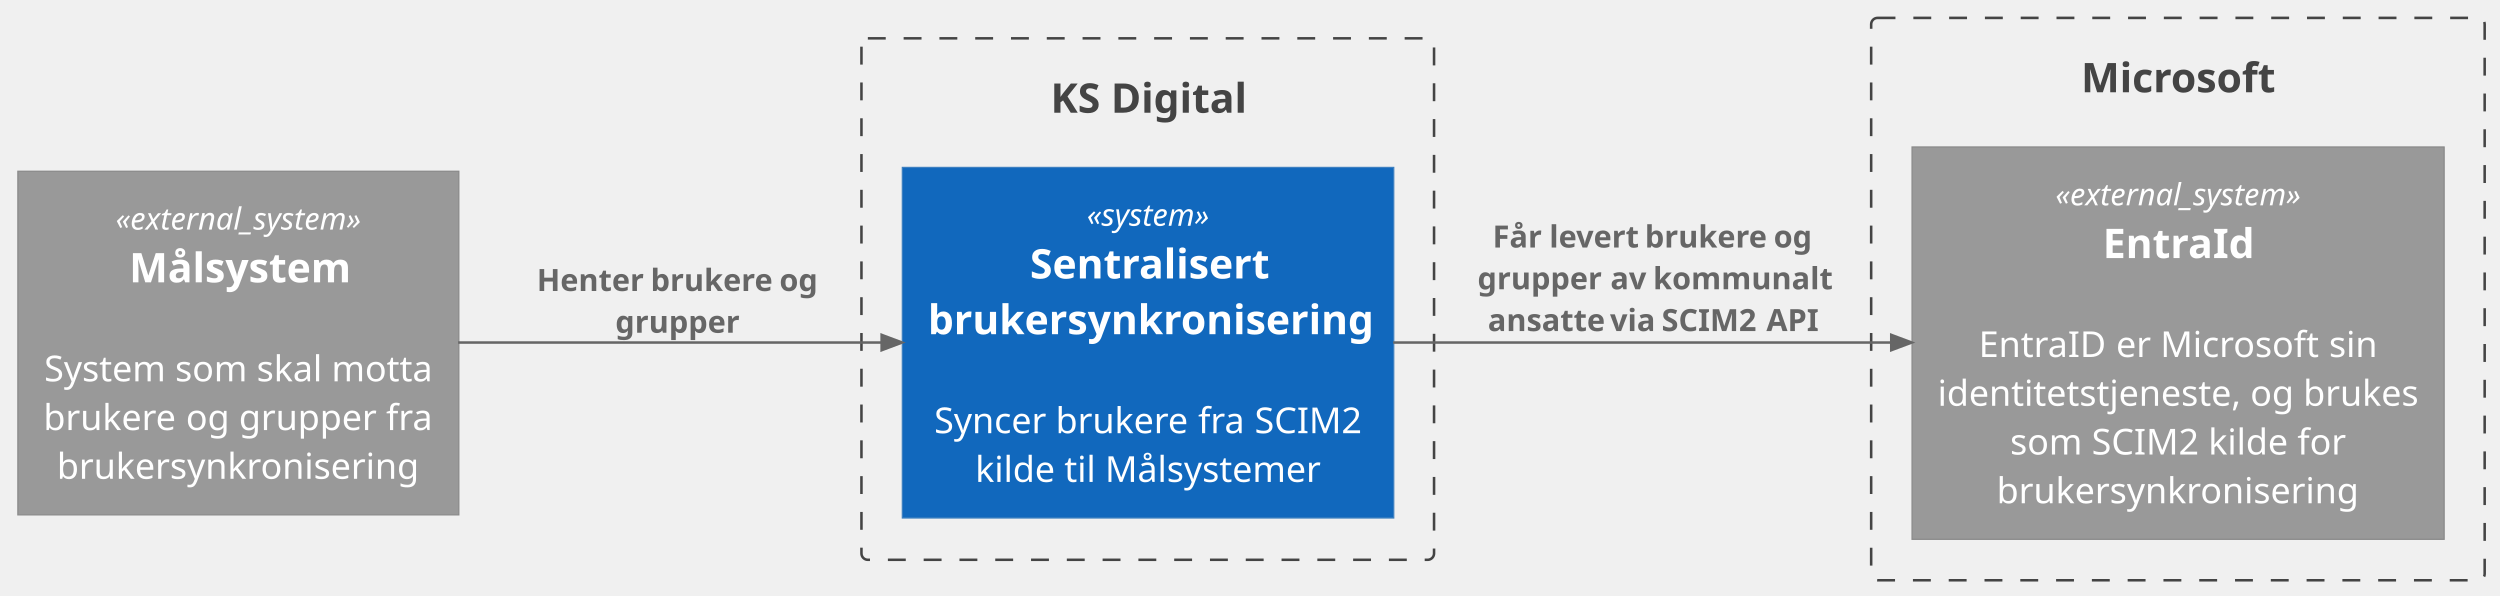
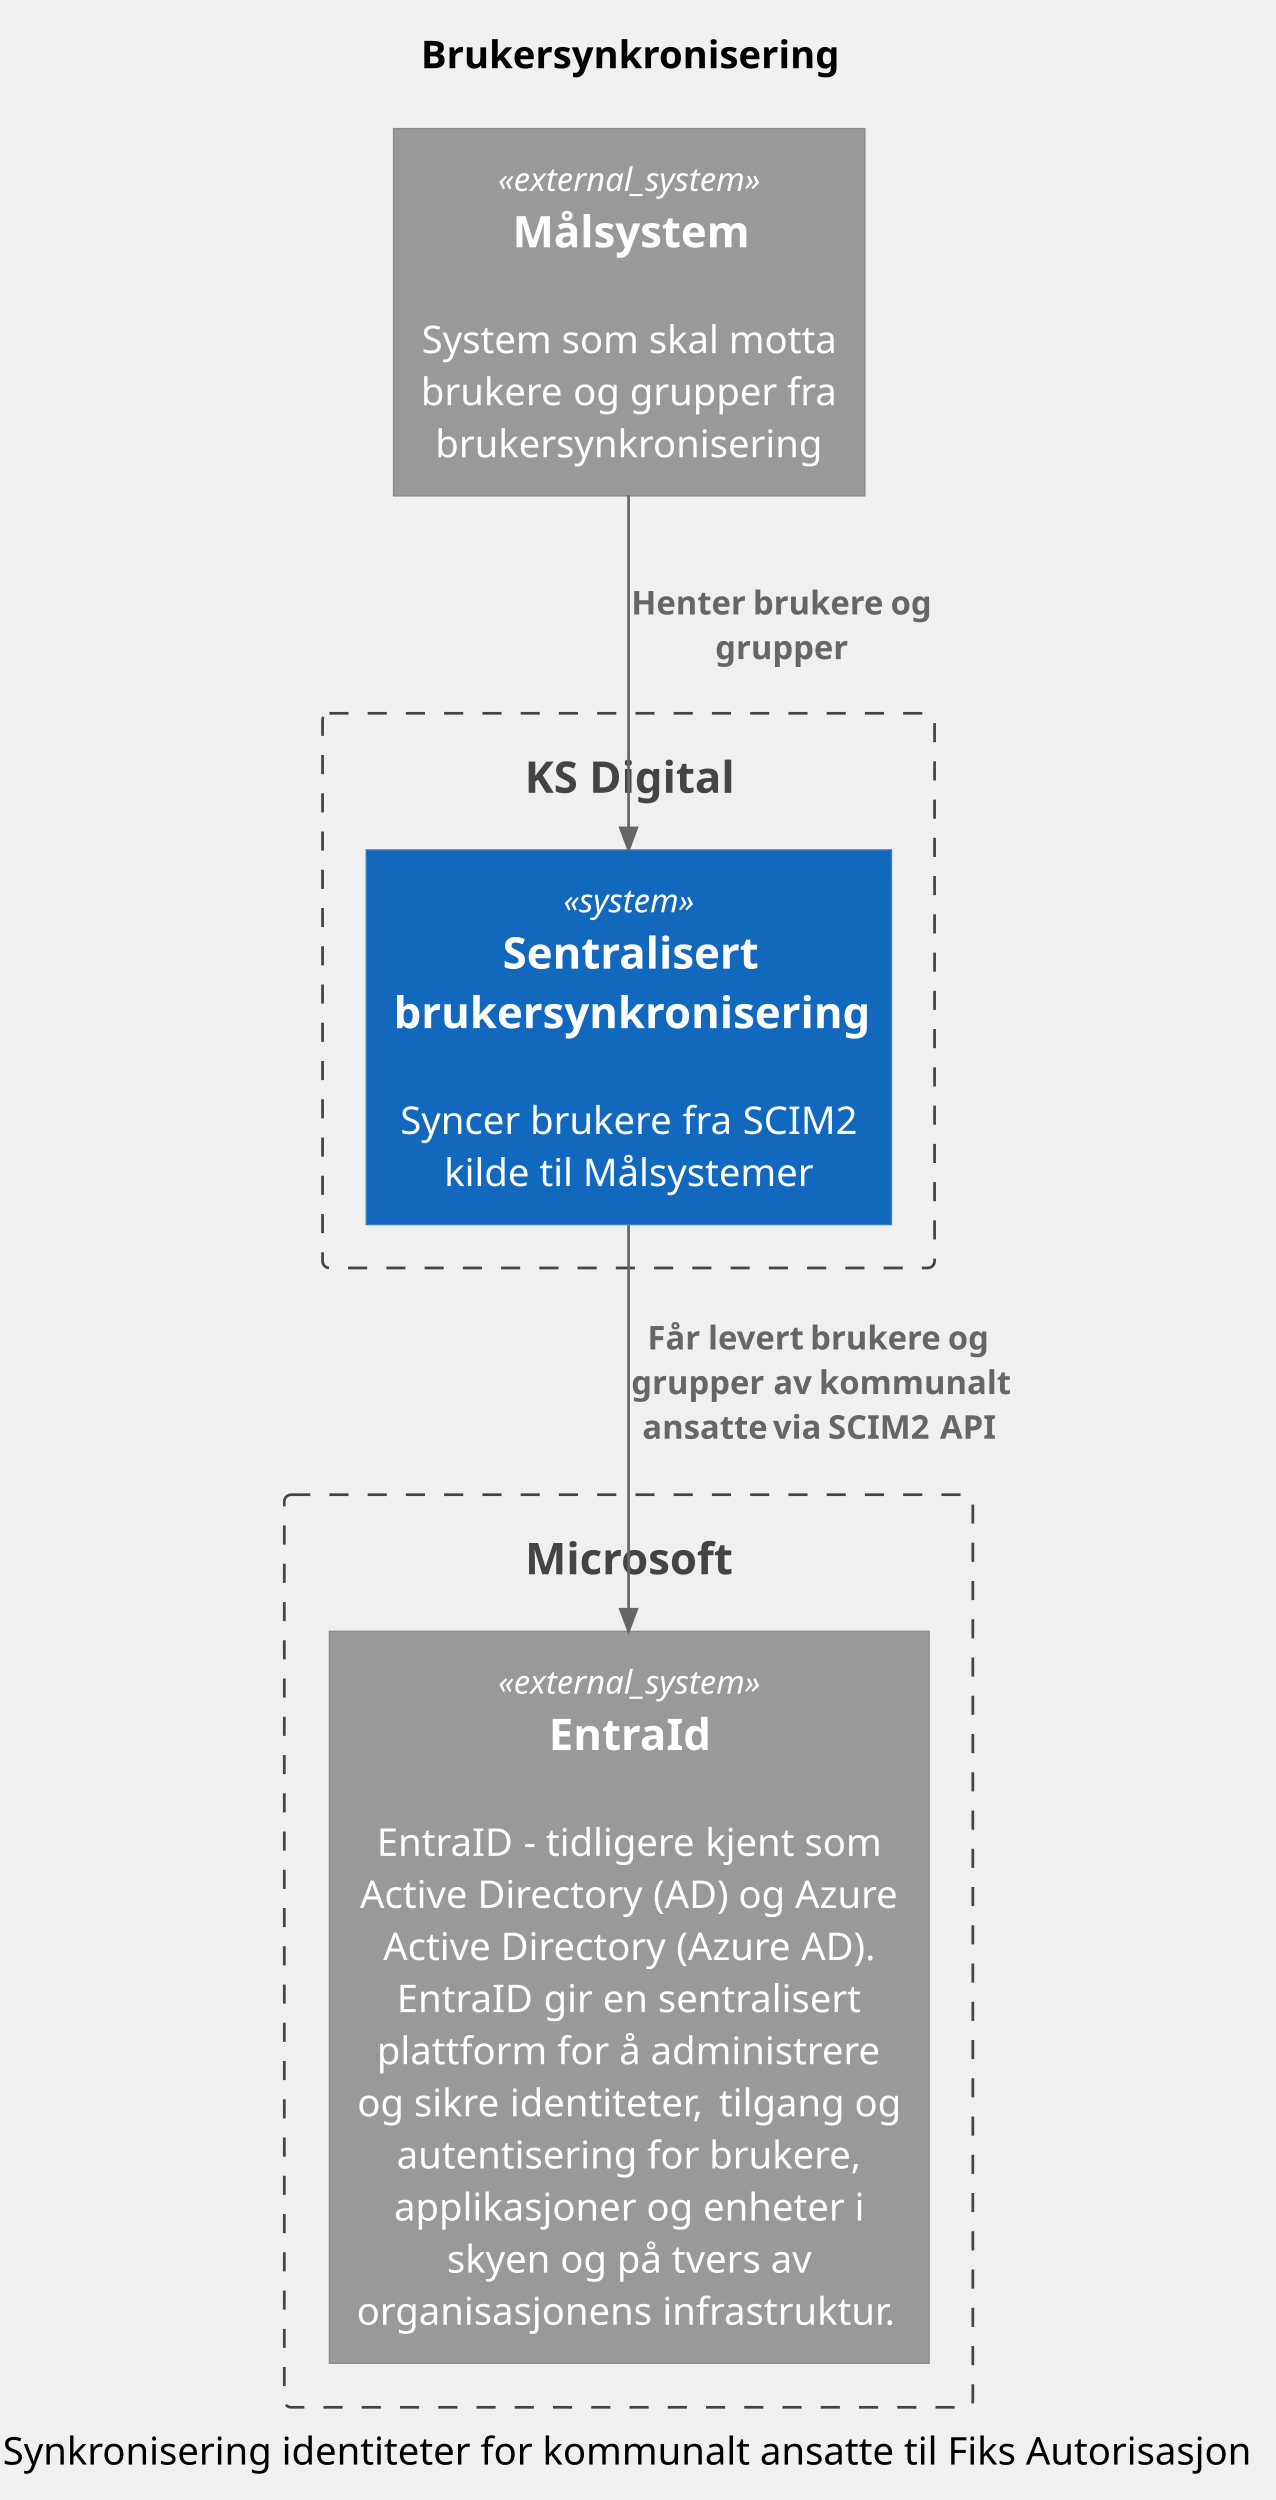
- <svg xmlns="http://www.w3.org/2000/svg" contentStyleType="text/css" data-diagram-type="DESCRIPTION" height="233px" preserveAspectRatio="none" style="width:978px;height:233px;background:#FFFFFF;" version="1.1" viewBox="0 0 978 233" width="978px" zoomAndPan="magnify">
+ <svg xmlns="http://www.w3.org/2000/svg" contentStyleType="text/css" data-diagram-type="DESCRIPTION" height="915px" preserveAspectRatio="none" style="width:467px;height:915px;background:#FFFFFF;" version="1.1" viewBox="0 0 467 915" width="467px" zoomAndPan="magnify">
  <defs />
  <g>
+     <g class="title" data-source-line="3">
+       <text fill="#000000" font-family="sans-serif" font-size="14" font-weight="bold" lengthAdjust="spacing" textLength="151.185" x="154.04" y="24.966">Brukersynkronisering</text>
+     </g>
    <g class="cluster" data-qualified-name="ksdigital" data-source-line="1690" id="ent0002">
-       <rect fill="none" height="204" rx="2.5" ry="2.5" style="stroke:#444444;stroke-width:1;stroke-dasharray:7,7;" width="224" x="337" y="15" />
-       <text fill="#444444" font-family="sans-serif" font-size="16" font-weight="bold" lengthAdjust="spacing" textLength="76.004" x="410.998" y="44.104">KS Digital</text>
+       <rect fill="none" height="203" rx="2.5" ry="2.5" style="stroke:#444444;stroke-width:1;stroke-dasharray:7,7;" width="224" x="118.056" y="261.068" />
+       <text fill="#444444" font-family="sans-serif" font-size="16" font-weight="bold" lengthAdjust="spacing" textLength="76.004" x="192.054" y="290.172">KS Digital</text>
    </g>
    <g class="cluster" data-qualified-name="microsoft" data-source-line="1690" id="ent0004">
-       <rect fill="none" height="220" rx="2.5" ry="2.5" style="stroke:#444444;stroke-width:1;stroke-dasharray:7,7;" width="240" x="732" y="7" />
-       <text fill="#444444" font-family="sans-serif" font-size="16" font-weight="bold" lengthAdjust="spacing" textLength="75.732" x="814.134" y="36.104">Microsoft</text>
+       <rect fill="none" height="334" rx="2.5" ry="2.5" style="stroke:#444444;stroke-width:1;stroke-dasharray:7,7;" width="252" x="104.056" y="547.068" />
+       <text fill="#444444" font-family="sans-serif" font-size="16" font-weight="bold" lengthAdjust="spacing" textLength="75.732" x="192.19" y="576.172">Microsoft</text>
    </g>
    <g class="entity" data-qualified-name="ksdigital.brukersynkronisering" data-source-line="404" id="ent0003">
-       <rect fill="#1168BD" height="137.132" style="stroke:#3C7FC0;stroke-width:0.5;" width="192.224" x="353" y="65.5" />
-       <text fill="#FFFFFF" font-family="sans-serif" font-size="12" font-style="italic" lengthAdjust="spacing" textLength="47.892" x="425.166" y="88.328">«system»</text>
-       <text fill="#FFFFFF" font-family="sans-serif" font-size="16" font-weight="bold" lengthAdjust="spacing" textLength="92.384" x="402.92" y="108.948">Sentralisert</text>
-       <text fill="#FFFFFF" font-family="sans-serif" font-size="16" font-weight="bold" lengthAdjust="spacing" textLength="172.224" x="363" y="130.74">brukersynkronisering</text>
-       <text fill="#FFFFFF" font-family="sans-serif" font-size="14" lengthAdjust="spacing" textLength="3.64" x="447.292" y="150.394"> </text>
-       <text fill="#FFFFFF" font-family="sans-serif" font-size="14" lengthAdjust="spacing" textLength="43.876" x="365.449" y="169.462">Syncer</text>
-       <text fill="#FFFFFF" font-family="sans-serif" font-size="14" lengthAdjust="spacing" textLength="3.64" x="409.324" y="169.462"> </text>
-       <text fill="#FFFFFF" font-family="sans-serif" font-size="14" lengthAdjust="spacing" textLength="52.094" x="412.964" y="169.462">brukere</text>
-       <text fill="#FFFFFF" font-family="sans-serif" font-size="14" lengthAdjust="spacing" textLength="3.64" x="465.058" y="169.462"> </text>
-       <text fill="#FFFFFF" font-family="sans-serif" font-size="14" lengthAdjust="spacing" textLength="18.452" x="468.698" y="169.462">fra</text>
-       <text fill="#FFFFFF" font-family="sans-serif" font-size="14" lengthAdjust="spacing" textLength="3.64" x="487.15" y="169.462"> </text>
-       <text fill="#FFFFFF" font-family="sans-serif" font-size="14" lengthAdjust="spacing" textLength="41.986" x="490.79" y="169.462">SCIM2</text>
-       <text fill="#FFFFFF" font-family="sans-serif" font-size="14" lengthAdjust="spacing" textLength="31.206" x="381.513" y="188.53">kilde</text>
-       <text fill="#FFFFFF" font-family="sans-serif" font-size="14" lengthAdjust="spacing" textLength="3.64" x="412.719" y="188.53"> </text>
-       <text fill="#FFFFFF" font-family="sans-serif" font-size="14" lengthAdjust="spacing" textLength="12.278" x="416.359" y="188.53">til</text>
-       <text fill="#FFFFFF" font-family="sans-serif" font-size="14" lengthAdjust="spacing" textLength="3.64" x="428.637" y="188.53"> </text>
-       <text fill="#FFFFFF" font-family="sans-serif" font-size="14" lengthAdjust="spacing" textLength="84.434" x="432.277" y="188.53">Målsystemer</text>
+       <rect fill="#1168BD" height="137.132" style="stroke:#3C7FC0;stroke-width:0.5;" width="192.224" x="134.056" y="311.068" />
+       <text fill="#FFFFFF" font-family="sans-serif" font-size="12" font-style="italic" lengthAdjust="spacing" textLength="47.892" x="206.222" y="333.896">«system»</text>
+       <text fill="#FFFFFF" font-family="sans-serif" font-size="16" font-weight="bold" lengthAdjust="spacing" textLength="92.384" x="183.976" y="354.516">Sentralisert</text>
+       <text fill="#FFFFFF" font-family="sans-serif" font-size="16" font-weight="bold" lengthAdjust="spacing" textLength="172.224" x="144.056" y="376.308">brukersynkronisering</text>
+       <text fill="#FFFFFF" font-family="sans-serif" font-size="14" lengthAdjust="spacing" textLength="3.64" x="228.348" y="395.962"> </text>
+       <text fill="#FFFFFF" font-family="sans-serif" font-size="14" lengthAdjust="spacing" textLength="43.876" x="146.504" y="415.03">Syncer</text>
+       <text fill="#FFFFFF" font-family="sans-serif" font-size="14" lengthAdjust="spacing" textLength="3.64" x="190.38" y="415.03"> </text>
+       <text fill="#FFFFFF" font-family="sans-serif" font-size="14" lengthAdjust="spacing" textLength="52.094" x="194.02" y="415.03">brukere</text>
+       <text fill="#FFFFFF" font-family="sans-serif" font-size="14" lengthAdjust="spacing" textLength="3.64" x="246.114" y="415.03"> </text>
+       <text fill="#FFFFFF" font-family="sans-serif" font-size="14" lengthAdjust="spacing" textLength="18.452" x="249.754" y="415.03">fra</text>
+       <text fill="#FFFFFF" font-family="sans-serif" font-size="14" lengthAdjust="spacing" textLength="3.64" x="268.206" y="415.03"> </text>
+       <text fill="#FFFFFF" font-family="sans-serif" font-size="14" lengthAdjust="spacing" textLength="41.986" x="271.846" y="415.03">SCIM2</text>
+       <text fill="#FFFFFF" font-family="sans-serif" font-size="14" lengthAdjust="spacing" textLength="31.206" x="162.569" y="434.098">kilde</text>
+       <text fill="#FFFFFF" font-family="sans-serif" font-size="14" lengthAdjust="spacing" textLength="3.64" x="193.775" y="434.098"> </text>
+       <text fill="#FFFFFF" font-family="sans-serif" font-size="14" lengthAdjust="spacing" textLength="12.278" x="197.415" y="434.098">til</text>
+       <text fill="#FFFFFF" font-family="sans-serif" font-size="14" lengthAdjust="spacing" textLength="3.64" x="209.693" y="434.098"> </text>
+       <text fill="#FFFFFF" font-family="sans-serif" font-size="14" lengthAdjust="spacing" textLength="84.434" x="213.333" y="434.098">Målsystemer</text>
    </g>
    <g class="entity" data-qualified-name="microsoft.microsoftEntra" data-source-line="419" id="ent0005">
-       <rect fill="#999999" height="153.476" style="stroke:#8A8A8A;stroke-width:0.5;" width="208.145" x="748" y="57.5" />
-       <text fill="#FFFFFF" font-family="sans-serif" font-size="12" font-style="italic" lengthAdjust="spacing" textLength="96.025" x="804.06" y="80.328">«external_system»</text>
-       <text fill="#FFFFFF" font-family="sans-serif" font-size="16" font-weight="bold" lengthAdjust="spacing" textLength="58.908" x="822.619" y="100.948">EntraId</text>
-       <text fill="#FFFFFF" font-family="sans-serif" font-size="14" lengthAdjust="spacing" textLength="3.64" x="850.253" y="120.602"> </text>
-       <text fill="#FFFFFF" font-family="sans-serif" font-size="14" lengthAdjust="spacing" textLength="50.092" x="774.079" y="139.67">EntraID</text>
-       <text fill="#FFFFFF" font-family="sans-serif" font-size="14" lengthAdjust="spacing" textLength="3.64" x="824.171" y="139.67"> </text>
-       <text fill="#FFFFFF" font-family="sans-serif" font-size="14" lengthAdjust="spacing" textLength="13.678" x="827.811" y="139.67">er</text>
-       <text fill="#FFFFFF" font-family="sans-serif" font-size="14" lengthAdjust="spacing" textLength="3.64" x="841.489" y="139.67"> </text>
-       <text fill="#FFFFFF" font-family="sans-serif" font-size="14" lengthAdjust="spacing" textLength="62.328" x="845.129" y="139.67">Microsoft</text>
-       <text fill="#FFFFFF" font-family="sans-serif" font-size="14" lengthAdjust="spacing" textLength="3.64" x="907.456" y="139.67"> </text>
-       <text fill="#FFFFFF" font-family="sans-serif" font-size="14" lengthAdjust="spacing" textLength="18.97" x="911.096" y="139.67">sin</text>
-       <text fill="#FFFFFF" font-family="sans-serif" font-size="14" lengthAdjust="spacing" textLength="118.663" x="758" y="158.738">identitetstjeneste,</text>
-       <text fill="#FFFFFF" font-family="sans-serif" font-size="14" lengthAdjust="spacing" textLength="3.64" x="876.663" y="158.738"> </text>
-       <text fill="#FFFFFF" font-family="sans-serif" font-size="14" lengthAdjust="spacing" textLength="17.08" x="880.303" y="158.738">og</text>
-       <text fill="#FFFFFF" font-family="sans-serif" font-size="14" lengthAdjust="spacing" textLength="3.64" x="897.384" y="158.738"> </text>
-       <text fill="#FFFFFF" font-family="sans-serif" font-size="14" lengthAdjust="spacing" textLength="45.122" x="901.024" y="158.738">brukes</text>
-       <text fill="#FFFFFF" font-family="sans-serif" font-size="14" lengthAdjust="spacing" textLength="28.266" x="786.35" y="177.806">som</text>
-       <text fill="#FFFFFF" font-family="sans-serif" font-size="14" lengthAdjust="spacing" textLength="3.64" x="814.616" y="177.806"> </text>
-       <text fill="#FFFFFF" font-family="sans-serif" font-size="14" lengthAdjust="spacing" textLength="41.986" x="818.256" y="177.806">SCIM2</text>
-       <text fill="#FFFFFF" font-family="sans-serif" font-size="14" lengthAdjust="spacing" textLength="3.64" x="860.242" y="177.806"> </text>
-       <text fill="#FFFFFF" font-family="sans-serif" font-size="14" lengthAdjust="spacing" textLength="31.206" x="863.882" y="177.806">kilde</text>
-       <text fill="#FFFFFF" font-family="sans-serif" font-size="14" lengthAdjust="spacing" textLength="3.64" x="895.087" y="177.806"> </text>
-       <text fill="#FFFFFF" font-family="sans-serif" font-size="14" lengthAdjust="spacing" textLength="19.068" x="898.727" y="177.806">for</text>
-       <text fill="#FFFFFF" font-family="sans-serif" font-size="14" lengthAdjust="spacing" textLength="141.945" x="781.1" y="196.874">brukersynkronisering</text>
+       <rect fill="#999999" height="267.883" style="stroke:#8A8A8A;stroke-width:0.5;" width="219.499" x="120.556" y="597.068" />
+       <text fill="#FFFFFF" font-family="sans-serif" font-size="12" font-style="italic" lengthAdjust="spacing" textLength="96.025" x="182.293" y="619.896">«external_system»</text>
+       <text fill="#FFFFFF" font-family="sans-serif" font-size="16" font-weight="bold" lengthAdjust="spacing" textLength="58.908" x="200.851" y="640.516">EntraId</text>
+       <text fill="#FFFFFF" font-family="sans-serif" font-size="14" lengthAdjust="spacing" textLength="3.64" x="228.485" y="660.17"> </text>
+       <text fill="#FFFFFF" font-family="sans-serif" font-size="14" lengthAdjust="spacing" textLength="50.092" x="137.906" y="679.238">EntraID</text>
+       <text fill="#FFFFFF" font-family="sans-serif" font-size="14" lengthAdjust="spacing" textLength="3.64" x="187.998" y="679.238"> </text>
+       <text fill="#FFFFFF" font-family="sans-serif" font-size="14" lengthAdjust="spacing" textLength="4.508" x="191.637" y="679.238">-</text>
+       <text fill="#FFFFFF" font-family="sans-serif" font-size="14" lengthAdjust="spacing" textLength="3.64" x="196.145" y="679.238"> </text>
+       <text fill="#FFFFFF" font-family="sans-serif" font-size="14" lengthAdjust="spacing" textLength="54.684" x="199.785" y="679.238">tidligere</text>
+       <text fill="#FFFFFF" font-family="sans-serif" font-size="14" lengthAdjust="spacing" textLength="3.64" x="254.469" y="679.238"> </text>
+       <text fill="#FFFFFF" font-family="sans-serif" font-size="14" lengthAdjust="spacing" textLength="32.69" x="258.109" y="679.238">kjent</text>
+       <text fill="#FFFFFF" font-family="sans-serif" font-size="14" lengthAdjust="spacing" textLength="3.64" x="290.799" y="679.238"> </text>
+       <text fill="#FFFFFF" font-family="sans-serif" font-size="14" lengthAdjust="spacing" textLength="28.266" x="294.439" y="679.238">som</text>
+       <text fill="#FFFFFF" font-family="sans-serif" font-size="14" lengthAdjust="spacing" textLength="39.34" x="131.767" y="698.306">Active</text>
+       <text fill="#FFFFFF" font-family="sans-serif" font-size="14" lengthAdjust="spacing" textLength="3.64" x="171.107" y="698.306"> </text>
+       <text fill="#FFFFFF" font-family="sans-serif" font-size="14" lengthAdjust="spacing" textLength="60.676" x="174.746" y="698.306">Directory</text>
+       <text fill="#FFFFFF" font-family="sans-serif" font-size="14" lengthAdjust="spacing" textLength="3.64" x="235.422" y="698.306"> </text>
+       <text fill="#FFFFFF" font-family="sans-serif" font-size="14" lengthAdjust="spacing" textLength="27.566" x="239.062" y="698.306">(AD)</text>
+       <text fill="#FFFFFF" font-family="sans-serif" font-size="14" lengthAdjust="spacing" textLength="3.64" x="266.628" y="698.306"> </text>
+       <text fill="#FFFFFF" font-family="sans-serif" font-size="14" lengthAdjust="spacing" textLength="17.08" x="270.268" y="698.306">og</text>
+       <text fill="#FFFFFF" font-family="sans-serif" font-size="14" lengthAdjust="spacing" textLength="3.64" x="287.348" y="698.306"> </text>
+       <text fill="#FFFFFF" font-family="sans-serif" font-size="14" lengthAdjust="spacing" textLength="37.856" x="290.988" y="698.306">Azure</text>
+       <text fill="#FFFFFF" font-family="sans-serif" font-size="14" lengthAdjust="spacing" textLength="39.34" x="140.251" y="717.374">Active</text>
+       <text fill="#FFFFFF" font-family="sans-serif" font-size="14" lengthAdjust="spacing" textLength="3.64" x="179.59" y="717.374"> </text>
+       <text fill="#FFFFFF" font-family="sans-serif" font-size="14" lengthAdjust="spacing" textLength="60.676" x="183.231" y="717.374">Directory</text>
+       <text fill="#FFFFFF" font-family="sans-serif" font-size="14" lengthAdjust="spacing" textLength="3.64" x="243.906" y="717.374"> </text>
+       <text fill="#FFFFFF" font-family="sans-serif" font-size="14" lengthAdjust="spacing" textLength="42.056" x="247.546" y="717.374">(Azure</text>
+       <text fill="#FFFFFF" font-family="sans-serif" font-size="14" lengthAdjust="spacing" textLength="3.64" x="289.602" y="717.374"> </text>
+       <text fill="#FFFFFF" font-family="sans-serif" font-size="14" lengthAdjust="spacing" textLength="27.118" x="293.242" y="717.374">AD).</text>
+       <text fill="#FFFFFF" font-family="sans-serif" font-size="14" lengthAdjust="spacing" textLength="50.092" x="145.221" y="736.442">EntraID</text>
+       <text fill="#FFFFFF" font-family="sans-serif" font-size="14" lengthAdjust="spacing" textLength="3.64" x="195.312" y="736.442"> </text>
+       <text fill="#FFFFFF" font-family="sans-serif" font-size="14" lengthAdjust="spacing" textLength="18.004" x="198.952" y="736.442">gir</text>
+       <text fill="#FFFFFF" font-family="sans-serif" font-size="14" lengthAdjust="spacing" textLength="3.64" x="216.956" y="736.442"> </text>
+       <text fill="#FFFFFF" font-family="sans-serif" font-size="14" lengthAdjust="spacing" textLength="16.548" x="220.596" y="736.442">en</text>
+       <text fill="#FFFFFF" font-family="sans-serif" font-size="14" lengthAdjust="spacing" textLength="3.64" x="237.144" y="736.442"> </text>
+       <text fill="#FFFFFF" font-family="sans-serif" font-size="14" lengthAdjust="spacing" textLength="74.606" x="240.784" y="736.442">sentralisert</text>
+       <text fill="#FFFFFF" font-family="sans-serif" font-size="14" lengthAdjust="spacing" textLength="62.342" x="137.941" y="755.51">plattform</text>
+       <text fill="#FFFFFF" font-family="sans-serif" font-size="14" lengthAdjust="spacing" textLength="3.64" x="200.282" y="755.51"> </text>
+       <text fill="#FFFFFF" font-family="sans-serif" font-size="14" lengthAdjust="spacing" textLength="19.068" x="203.922" y="755.51">for</text>
+       <text fill="#FFFFFF" font-family="sans-serif" font-size="14" lengthAdjust="spacing" textLength="3.64" x="222.99" y="755.51"> </text>
+       <text fill="#FFFFFF" font-family="sans-serif" font-size="14" lengthAdjust="spacing" textLength="7.854" x="226.63" y="755.51">å</text>
+       <text fill="#FFFFFF" font-family="sans-serif" font-size="14" lengthAdjust="spacing" textLength="3.64" x="234.484" y="755.51"> </text>
+       <text fill="#FFFFFF" font-family="sans-serif" font-size="14" lengthAdjust="spacing" textLength="84.546" x="238.124" y="755.51">administrere</text>
+       <text fill="#FFFFFF" font-family="sans-serif" font-size="14" lengthAdjust="spacing" textLength="17.08" x="130.773" y="774.577">og</text>
+       <text fill="#FFFFFF" font-family="sans-serif" font-size="14" lengthAdjust="spacing" textLength="3.64" x="147.853" y="774.577"> </text>
+       <text fill="#FFFFFF" font-family="sans-serif" font-size="14" lengthAdjust="spacing" textLength="31.472" x="151.493" y="774.577">sikre</text>
+       <text fill="#FFFFFF" font-family="sans-serif" font-size="14" lengthAdjust="spacing" textLength="3.64" x="182.964" y="774.577"> </text>
+       <text fill="#FFFFFF" font-family="sans-serif" font-size="14" lengthAdjust="spacing" textLength="72.87" x="186.605" y="774.577">identiteter,</text>
+       <text fill="#FFFFFF" font-family="sans-serif" font-size="14" lengthAdjust="spacing" textLength="3.64" x="259.474" y="774.577"> </text>
+       <text fill="#FFFFFF" font-family="sans-serif" font-size="14" lengthAdjust="spacing" textLength="46.004" x="263.114" y="774.577">tilgang</text>
+       <text fill="#FFFFFF" font-family="sans-serif" font-size="14" lengthAdjust="spacing" textLength="3.64" x="309.118" y="774.577"> </text>
+       <text fill="#FFFFFF" font-family="sans-serif" font-size="14" lengthAdjust="spacing" textLength="17.08" x="312.758" y="774.577">og</text>
+       <text fill="#FFFFFF" font-family="sans-serif" font-size="14" lengthAdjust="spacing" textLength="88.032" x="145.193" y="793.645">autentisering</text>
+       <text fill="#FFFFFF" font-family="sans-serif" font-size="14" lengthAdjust="spacing" textLength="3.64" x="233.224" y="793.645"> </text>
+       <text fill="#FFFFFF" font-family="sans-serif" font-size="14" lengthAdjust="spacing" textLength="19.068" x="236.864" y="793.645">for</text>
+       <text fill="#FFFFFF" font-family="sans-serif" font-size="14" lengthAdjust="spacing" textLength="3.64" x="255.932" y="793.645"> </text>
+       <text fill="#FFFFFF" font-family="sans-serif" font-size="14" lengthAdjust="spacing" textLength="55.846" x="259.572" y="793.645">brukere,</text>
+       <text fill="#FFFFFF" font-family="sans-serif" font-size="14" lengthAdjust="spacing" textLength="88.746" x="144.213" y="812.713">applikasjoner</text>
+       <text fill="#FFFFFF" font-family="sans-serif" font-size="14" lengthAdjust="spacing" textLength="3.64" x="232.958" y="812.713"> </text>
+       <text fill="#FFFFFF" font-family="sans-serif" font-size="14" lengthAdjust="spacing" textLength="17.08" x="236.598" y="812.713">og</text>
+       <text fill="#FFFFFF" font-family="sans-serif" font-size="14" lengthAdjust="spacing" textLength="3.64" x="253.678" y="812.713"> </text>
+       <text fill="#FFFFFF" font-family="sans-serif" font-size="14" lengthAdjust="spacing" textLength="51.828" x="257.318" y="812.713">enheter</text>
+       <text fill="#FFFFFF" font-family="sans-serif" font-size="14" lengthAdjust="spacing" textLength="3.64" x="309.146" y="812.713"> </text>
+       <text fill="#FFFFFF" font-family="sans-serif" font-size="14" lengthAdjust="spacing" textLength="3.612" x="312.786" y="812.713">i</text>
+       <text fill="#FFFFFF" font-family="sans-serif" font-size="14" lengthAdjust="spacing" textLength="37.87" x="163.561" y="831.781">skyen</text>
+       <text fill="#FFFFFF" font-family="sans-serif" font-size="14" lengthAdjust="spacing" textLength="3.64" x="201.43" y="831.781"> </text>
+       <text fill="#FFFFFF" font-family="sans-serif" font-size="14" lengthAdjust="spacing" textLength="17.08" x="205.07" y="831.781">og</text>
+       <text fill="#FFFFFF" font-family="sans-serif" font-size="14" lengthAdjust="spacing" textLength="3.64" x="222.15" y="831.781"> </text>
+       <text fill="#FFFFFF" font-family="sans-serif" font-size="14" lengthAdjust="spacing" textLength="16.464" x="225.79" y="831.781">på</text>
+       <text fill="#FFFFFF" font-family="sans-serif" font-size="14" lengthAdjust="spacing" textLength="3.64" x="242.254" y="831.781"> </text>
+       <text fill="#FFFFFF" font-family="sans-serif" font-size="14" lengthAdjust="spacing" textLength="32.55" x="245.894" y="831.781">tvers</text>
+       <text fill="#FFFFFF" font-family="sans-serif" font-size="14" lengthAdjust="spacing" textLength="3.64" x="278.444" y="831.781"> </text>
+       <text fill="#FFFFFF" font-family="sans-serif" font-size="14" lengthAdjust="spacing" textLength="14.966" x="282.084" y="831.781">av</text>
+       <text fill="#FFFFFF" font-family="sans-serif" font-size="14" lengthAdjust="spacing" textLength="108.234" x="130.556" y="850.849">organisasjonens</text>
+       <text fill="#FFFFFF" font-family="sans-serif" font-size="14" lengthAdjust="spacing" textLength="3.64" x="238.789" y="850.849"> </text>
+       <text fill="#FFFFFF" font-family="sans-serif" font-size="14" lengthAdjust="spacing" textLength="87.626" x="242.429" y="850.849">infrastruktur.</text>
    </g>
-     <g class="entity" data-qualified-name="m.lsystem" data-source-line="419" id="ent0007">
-       <rect fill="#999999" height="134.408" style="stroke:#8A8A8A;stroke-width:0.5;" width="172.487" x="7" y="67" />
-       <text fill="#FFFFFF" font-family="sans-serif" font-size="12" font-style="italic" lengthAdjust="spacing" textLength="96.025" x="45.231" y="89.828">«external_system»</text>
-       <text fill="#FFFFFF" font-family="sans-serif" font-size="16" font-weight="bold" lengthAdjust="spacing" textLength="85.364" x="50.562" y="110.448">Målsystem</text>
-       <text fill="#FFFFFF" font-family="sans-serif" font-size="14" lengthAdjust="spacing" textLength="3.64" x="91.424" y="130.102"> </text>
-       <text fill="#FFFFFF" font-family="sans-serif" font-size="14" lengthAdjust="spacing" textLength="47.572" x="17.28" y="149.17">System</text>
-       <text fill="#FFFFFF" font-family="sans-serif" font-size="14" lengthAdjust="spacing" textLength="3.64" x="64.852" y="149.17"> </text>
-       <text fill="#FFFFFF" font-family="sans-serif" font-size="14" lengthAdjust="spacing" textLength="28.266" x="68.492" y="149.17">som</text>
-       <text fill="#FFFFFF" font-family="sans-serif" font-size="14" lengthAdjust="spacing" textLength="3.64" x="96.758" y="149.17"> </text>
-       <text fill="#FFFFFF" font-family="sans-serif" font-size="14" lengthAdjust="spacing" textLength="25.648" x="100.398" y="149.17">skal</text>
-       <text fill="#FFFFFF" font-family="sans-serif" font-size="14" lengthAdjust="spacing" textLength="3.64" x="126.046" y="149.17"> </text>
-       <text fill="#FFFFFF" font-family="sans-serif" font-size="14" lengthAdjust="spacing" textLength="39.522" x="129.686" y="149.17">motta</text>
-       <text fill="#FFFFFF" font-family="sans-serif" font-size="14" lengthAdjust="spacing" textLength="52.094" x="17" y="168.238">brukere</text>
-       <text fill="#FFFFFF" font-family="sans-serif" font-size="14" lengthAdjust="spacing" textLength="3.64" x="69.094" y="168.238"> </text>
-       <text fill="#FFFFFF" font-family="sans-serif" font-size="14" lengthAdjust="spacing" textLength="17.08" x="72.734" y="168.238">og</text>
-       <text fill="#FFFFFF" font-family="sans-serif" font-size="14" lengthAdjust="spacing" textLength="3.64" x="89.814" y="168.238"> </text>
-       <text fill="#FFFFFF" font-family="sans-serif" font-size="14" lengthAdjust="spacing" textLength="53.942" x="93.454" y="168.238">grupper</text>
-       <text fill="#FFFFFF" font-family="sans-serif" font-size="14" lengthAdjust="spacing" textLength="3.64" x="147.395" y="168.238"> </text>
-       <text fill="#FFFFFF" font-family="sans-serif" font-size="14" lengthAdjust="spacing" textLength="18.452" x="151.036" y="168.238">fra</text>
-       <text fill="#FFFFFF" font-family="sans-serif" font-size="14" lengthAdjust="spacing" textLength="141.945" x="22.271" y="187.306">brukersynkronisering</text>
+     <g class="entity" data-qualified-name="m.lsystem" data-source-line="419" id="ent0006">
+       <rect fill="#999999" height="134.408" style="stroke:#8A8A8A;stroke-width:0.5;" width="172.487" x="144.056" y="47.068" />
+       <text fill="#FFFFFF" font-family="sans-serif" font-size="12" font-style="italic" lengthAdjust="spacing" textLength="96.025" x="182.287" y="69.896">«external_system»</text>
+       <text fill="#FFFFFF" font-family="sans-serif" font-size="16" font-weight="bold" lengthAdjust="spacing" textLength="85.364" x="187.617" y="90.516">Målsystem</text>
+       <text fill="#FFFFFF" font-family="sans-serif" font-size="14" lengthAdjust="spacing" textLength="3.64" x="228.479" y="110.17"> </text>
+       <text fill="#FFFFFF" font-family="sans-serif" font-size="14" lengthAdjust="spacing" textLength="47.572" x="154.336" y="129.238">System</text>
+       <text fill="#FFFFFF" font-family="sans-serif" font-size="14" lengthAdjust="spacing" textLength="3.64" x="201.907" y="129.238"> </text>
+       <text fill="#FFFFFF" font-family="sans-serif" font-size="14" lengthAdjust="spacing" textLength="28.266" x="205.548" y="129.238">som</text>
+       <text fill="#FFFFFF" font-family="sans-serif" font-size="14" lengthAdjust="spacing" textLength="3.64" x="233.813" y="129.238"> </text>
+       <text fill="#FFFFFF" font-family="sans-serif" font-size="14" lengthAdjust="spacing" textLength="25.648" x="237.453" y="129.238">skal</text>
+       <text fill="#FFFFFF" font-family="sans-serif" font-size="14" lengthAdjust="spacing" textLength="3.64" x="263.101" y="129.238"> </text>
+       <text fill="#FFFFFF" font-family="sans-serif" font-size="14" lengthAdjust="spacing" textLength="39.522" x="266.741" y="129.238">motta</text>
+       <text fill="#FFFFFF" font-family="sans-serif" font-size="14" lengthAdjust="spacing" textLength="52.094" x="154.056" y="148.306">brukere</text>
+       <text fill="#FFFFFF" font-family="sans-serif" font-size="14" lengthAdjust="spacing" textLength="3.64" x="206.149" y="148.306"> </text>
+       <text fill="#FFFFFF" font-family="sans-serif" font-size="14" lengthAdjust="spacing" textLength="17.08" x="209.79" y="148.306">og</text>
+       <text fill="#FFFFFF" font-family="sans-serif" font-size="14" lengthAdjust="spacing" textLength="3.64" x="226.869" y="148.306"> </text>
+       <text fill="#FFFFFF" font-family="sans-serif" font-size="14" lengthAdjust="spacing" textLength="53.942" x="230.509" y="148.306">grupper</text>
+       <text fill="#FFFFFF" font-family="sans-serif" font-size="14" lengthAdjust="spacing" textLength="3.64" x="284.451" y="148.306"> </text>
+       <text fill="#FFFFFF" font-family="sans-serif" font-size="14" lengthAdjust="spacing" textLength="18.452" x="288.091" y="148.306">fra</text>
+       <text fill="#FFFFFF" font-family="sans-serif" font-size="14" lengthAdjust="spacing" textLength="141.945" x="159.327" y="167.374">brukersynkronisering</text>
    </g>
-     <g class="link" data-entity-1="ent0003" data-entity-2="ent0005" data-link-type="dependency" data-source-line="1803" id="lnk6">
-       <path d="M545.03,134 C606.06,134 677.31,134 739.86,134" fill="none" id="brukersynkronisering-to-microsoftEntra" style="stroke:#666666;stroke-width:1;" />
-       <polygon fill="#666666" points="747.86,134,739.86,131,739.86,137,747.86,134" style="stroke:#666666;stroke-width:1;" />
-       <text fill="#666666" font-family="sans-serif" font-size="12" font-weight="bold" lengthAdjust="spacing" textLength="19.041" x="583.91" y="96.828">Får</text>
-       <text fill="#666666" font-family="sans-serif" font-size="12" font-weight="bold" lengthAdjust="spacing" textLength="3.12" x="602.951" y="96.828"> </text>
-       <text fill="#666666" font-family="sans-serif" font-size="12" font-weight="bold" lengthAdjust="spacing" textLength="34.266" x="606.071" y="96.828">levert</text>
-       <text fill="#666666" font-family="sans-serif" font-size="12" font-weight="bold" lengthAdjust="spacing" textLength="3.12" x="640.337" y="96.828"> </text>
-       <text fill="#666666" font-family="sans-serif" font-size="12" font-weight="bold" lengthAdjust="spacing" textLength="47.277" x="643.457" y="96.828">brukere</text>
-       <text fill="#666666" font-family="sans-serif" font-size="12" font-weight="bold" lengthAdjust="spacing" textLength="3.12" x="690.735" y="96.828"> </text>
-       <text fill="#666666" font-family="sans-serif" font-size="12" font-weight="bold" lengthAdjust="spacing" textLength="15.39" x="693.855" y="96.828">og</text>
-       <text fill="#666666" font-family="sans-serif" font-size="12" font-weight="bold" lengthAdjust="spacing" textLength="48.861" x="578" y="113.172">grupper</text>
-       <text fill="#666666" font-family="sans-serif" font-size="12" font-weight="bold" lengthAdjust="spacing" textLength="3.12" x="626.861" y="113.172"> </text>
-       <text fill="#666666" font-family="sans-serif" font-size="12" font-weight="bold" lengthAdjust="spacing" textLength="13.578" x="629.981" y="113.172">av</text>
-       <text fill="#666666" font-family="sans-serif" font-size="12" font-weight="bold" lengthAdjust="spacing" textLength="3.12" x="643.559" y="113.172"> </text>
-       <text fill="#666666" font-family="sans-serif" font-size="12" font-weight="bold" lengthAdjust="spacing" textLength="68.475" x="646.679" y="113.172">kommunalt</text>
-       <text fill="#666666" font-family="sans-serif" font-size="12" font-weight="bold" lengthAdjust="spacing" textLength="44.685" x="582.038" y="129.516">ansatte</text>
-       <text fill="#666666" font-family="sans-serif" font-size="12" font-weight="bold" lengthAdjust="spacing" textLength="3.12" x="626.723" y="129.516"> </text>
-       <text fill="#666666" font-family="sans-serif" font-size="12" font-weight="bold" lengthAdjust="spacing" textLength="17.049" x="629.843" y="129.516">via</text>
-       <text fill="#666666" font-family="sans-serif" font-size="12" font-weight="bold" lengthAdjust="spacing" textLength="3.12" x="646.892" y="129.516"> </text>
-       <text fill="#666666" font-family="sans-serif" font-size="12" font-weight="bold" lengthAdjust="spacing" textLength="37.863" x="650.013" y="129.516">SCIM2</text>
-       <text fill="#666666" font-family="sans-serif" font-size="12" font-weight="bold" lengthAdjust="spacing" textLength="3.12" x="687.876" y="129.516"> </text>
-       <text fill="#666666" font-family="sans-serif" font-size="12" font-weight="bold" lengthAdjust="spacing" textLength="20.121" x="690.996" y="129.516">API</text>
+     <g class="link" data-entity-1="ent0003" data-entity-2="ent0005" data-link-type="dependency" data-source-line="1803" id="lnk7">
+       <path d="M230.056,448.368 C230.056,490.548 230.056,538.248 230.056,588.968" fill="none" id="brukersynkronisering-to-microsoftEntra" style="stroke:#666666;stroke-width:1;" />
+       <polygon fill="#666666" points="230.056,596.968,233.056,588.968,227.056,588.968,230.056,596.968" style="stroke:#666666;stroke-width:1;" />
+       <text fill="#666666" font-family="sans-serif" font-size="12" font-weight="bold" lengthAdjust="spacing" textLength="19.041" x="236.966" y="493.896">Får</text>
+       <text fill="#666666" font-family="sans-serif" font-size="12" font-weight="bold" lengthAdjust="spacing" textLength="3.12" x="256.007" y="493.896"> </text>
+       <text fill="#666666" font-family="sans-serif" font-size="12" font-weight="bold" lengthAdjust="spacing" textLength="34.266" x="259.127" y="493.896">levert</text>
+       <text fill="#666666" font-family="sans-serif" font-size="12" font-weight="bold" lengthAdjust="spacing" textLength="3.12" x="293.393" y="493.896"> </text>
+       <text fill="#666666" font-family="sans-serif" font-size="12" font-weight="bold" lengthAdjust="spacing" textLength="47.277" x="296.513" y="493.896">brukere</text>
+       <text fill="#666666" font-family="sans-serif" font-size="12" font-weight="bold" lengthAdjust="spacing" textLength="3.12" x="343.791" y="493.896"> </text>
+       <text fill="#666666" font-family="sans-serif" font-size="12" font-weight="bold" lengthAdjust="spacing" textLength="15.39" x="346.911" y="493.896">og</text>
+       <text fill="#666666" font-family="sans-serif" font-size="12" font-weight="bold" lengthAdjust="spacing" textLength="48.861" x="231.056" y="510.24">grupper</text>
+       <text fill="#666666" font-family="sans-serif" font-size="12" font-weight="bold" lengthAdjust="spacing" textLength="3.12" x="279.917" y="510.24"> </text>
+       <text fill="#666666" font-family="sans-serif" font-size="12" font-weight="bold" lengthAdjust="spacing" textLength="13.578" x="283.037" y="510.24">av</text>
+       <text fill="#666666" font-family="sans-serif" font-size="12" font-weight="bold" lengthAdjust="spacing" textLength="3.12" x="296.615" y="510.24"> </text>
+       <text fill="#666666" font-family="sans-serif" font-size="12" font-weight="bold" lengthAdjust="spacing" textLength="68.475" x="299.735" y="510.24">kommunalt</text>
+       <text fill="#666666" font-family="sans-serif" font-size="12" font-weight="bold" lengthAdjust="spacing" textLength="44.685" x="235.094" y="526.584">ansatte</text>
+       <text fill="#666666" font-family="sans-serif" font-size="12" font-weight="bold" lengthAdjust="spacing" textLength="3.12" x="279.779" y="526.584"> </text>
+       <text fill="#666666" font-family="sans-serif" font-size="12" font-weight="bold" lengthAdjust="spacing" textLength="17.049" x="282.899" y="526.584">via</text>
+       <text fill="#666666" font-family="sans-serif" font-size="12" font-weight="bold" lengthAdjust="spacing" textLength="3.12" x="299.948" y="526.584"> </text>
+       <text fill="#666666" font-family="sans-serif" font-size="12" font-weight="bold" lengthAdjust="spacing" textLength="37.863" x="303.068" y="526.584">SCIM2</text>
+       <text fill="#666666" font-family="sans-serif" font-size="12" font-weight="bold" lengthAdjust="spacing" textLength="3.12" x="340.931" y="526.584"> </text>
+       <text fill="#666666" font-family="sans-serif" font-size="12" font-weight="bold" lengthAdjust="spacing" textLength="20.121" x="344.051" y="526.584">API</text>
    </g>
-     <g class="link" data-entity-1="ent0007" data-entity-2="ent0003" data-link-type="dependency" data-source-line="1803" id="lnk8">
-       <path d="M179.24,134 C231.62,134 290.81,134 344.9,134" fill="none" id="målsystem-to-brukersynkronisering" style="stroke:#666666;stroke-width:1;" />
-       <polygon fill="#666666" points="352.9,134,344.9,131,344.9,137,352.9,134" style="stroke:#666666;stroke-width:1;" />
-       <text fill="#666666" font-family="sans-serif" font-size="12" font-weight="bold" lengthAdjust="spacing" textLength="41.382" x="210" y="113.828">Henter</text>
-       <text fill="#666666" font-family="sans-serif" font-size="12" font-weight="bold" lengthAdjust="spacing" textLength="3.12" x="251.382" y="113.828"> </text>
-       <text fill="#666666" font-family="sans-serif" font-size="12" font-weight="bold" lengthAdjust="spacing" textLength="47.277" x="254.502" y="113.828">brukere</text>
-       <text fill="#666666" font-family="sans-serif" font-size="12" font-weight="bold" lengthAdjust="spacing" textLength="3.12" x="301.78" y="113.828"> </text>
-       <text fill="#666666" font-family="sans-serif" font-size="12" font-weight="bold" lengthAdjust="spacing" textLength="15.39" x="304.9" y="113.828">og</text>
-       <text fill="#666666" font-family="sans-serif" font-size="12" font-weight="bold" lengthAdjust="spacing" textLength="48.861" x="240.714" y="130.172">grupper</text>
+     <g class="link" data-entity-1="ent0006" data-entity-2="ent0003" data-link-type="dependency" data-source-line="1803" id="lnk8">
+       <path d="M230.056,181.218 C230.056,220.858 230.056,263.128 230.056,303.008" fill="none" id="målsystem-to-brukersynkronisering" style="stroke:#666666;stroke-width:1;" />
+       <polygon fill="#666666" points="230.056,311.008,233.056,303.008,227.056,303.008,230.056,311.008" style="stroke:#666666;stroke-width:1;" />
+       <text fill="#666666" font-family="sans-serif" font-size="12" font-weight="bold" lengthAdjust="spacing" textLength="41.382" x="231.056" y="224.896">Henter</text>
+       <text fill="#666666" font-family="sans-serif" font-size="12" font-weight="bold" lengthAdjust="spacing" textLength="3.12" x="272.438" y="224.896"> </text>
+       <text fill="#666666" font-family="sans-serif" font-size="12" font-weight="bold" lengthAdjust="spacing" textLength="47.277" x="275.558" y="224.896">brukere</text>
+       <text fill="#666666" font-family="sans-serif" font-size="12" font-weight="bold" lengthAdjust="spacing" textLength="3.12" x="322.835" y="224.896"> </text>
+       <text fill="#666666" font-family="sans-serif" font-size="12" font-weight="bold" lengthAdjust="spacing" textLength="15.39" x="325.955" y="224.896">og</text>
+       <text fill="#666666" font-family="sans-serif" font-size="12" font-weight="bold" lengthAdjust="spacing" textLength="48.861" x="261.77" y="241.24">grupper</text>
+     </g>
+     <g class="caption" data-source-line="4">
+       <text fill="#000000" font-family="sans-serif" font-size="14" lengthAdjust="spacing" textLength="457.266" x="1" y="902.034">Synkronisering identiteter for kommunalt ansatte til Fiks Autorisasjon</text>
    </g>
  </g>
</svg>
